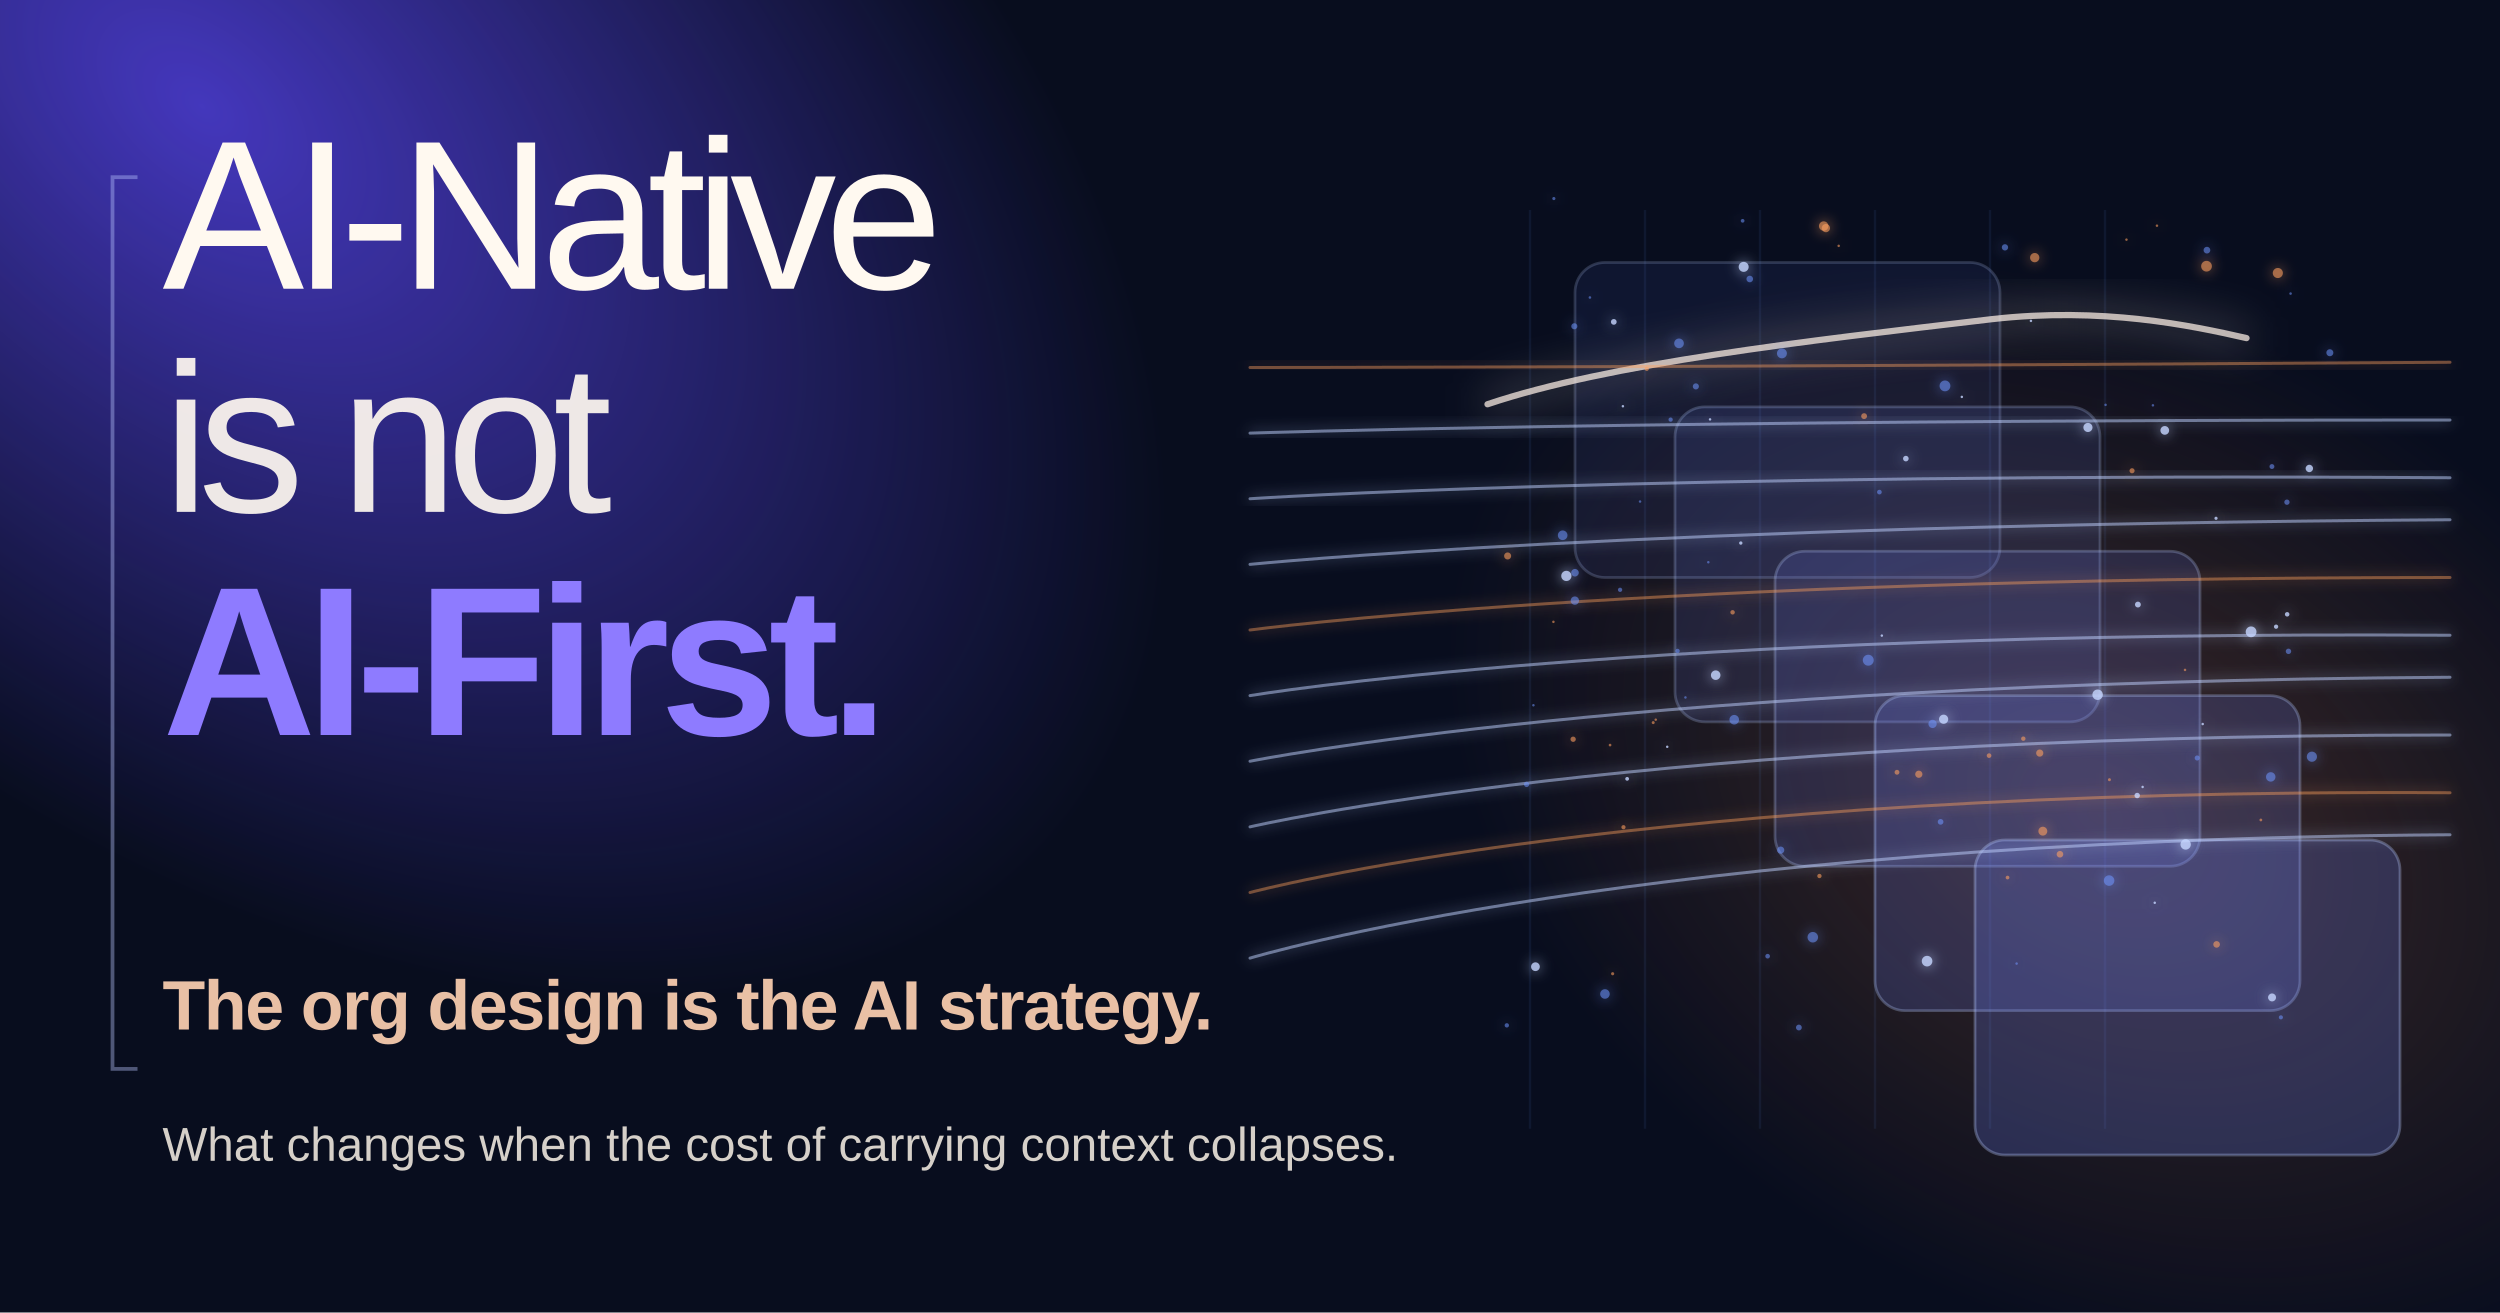
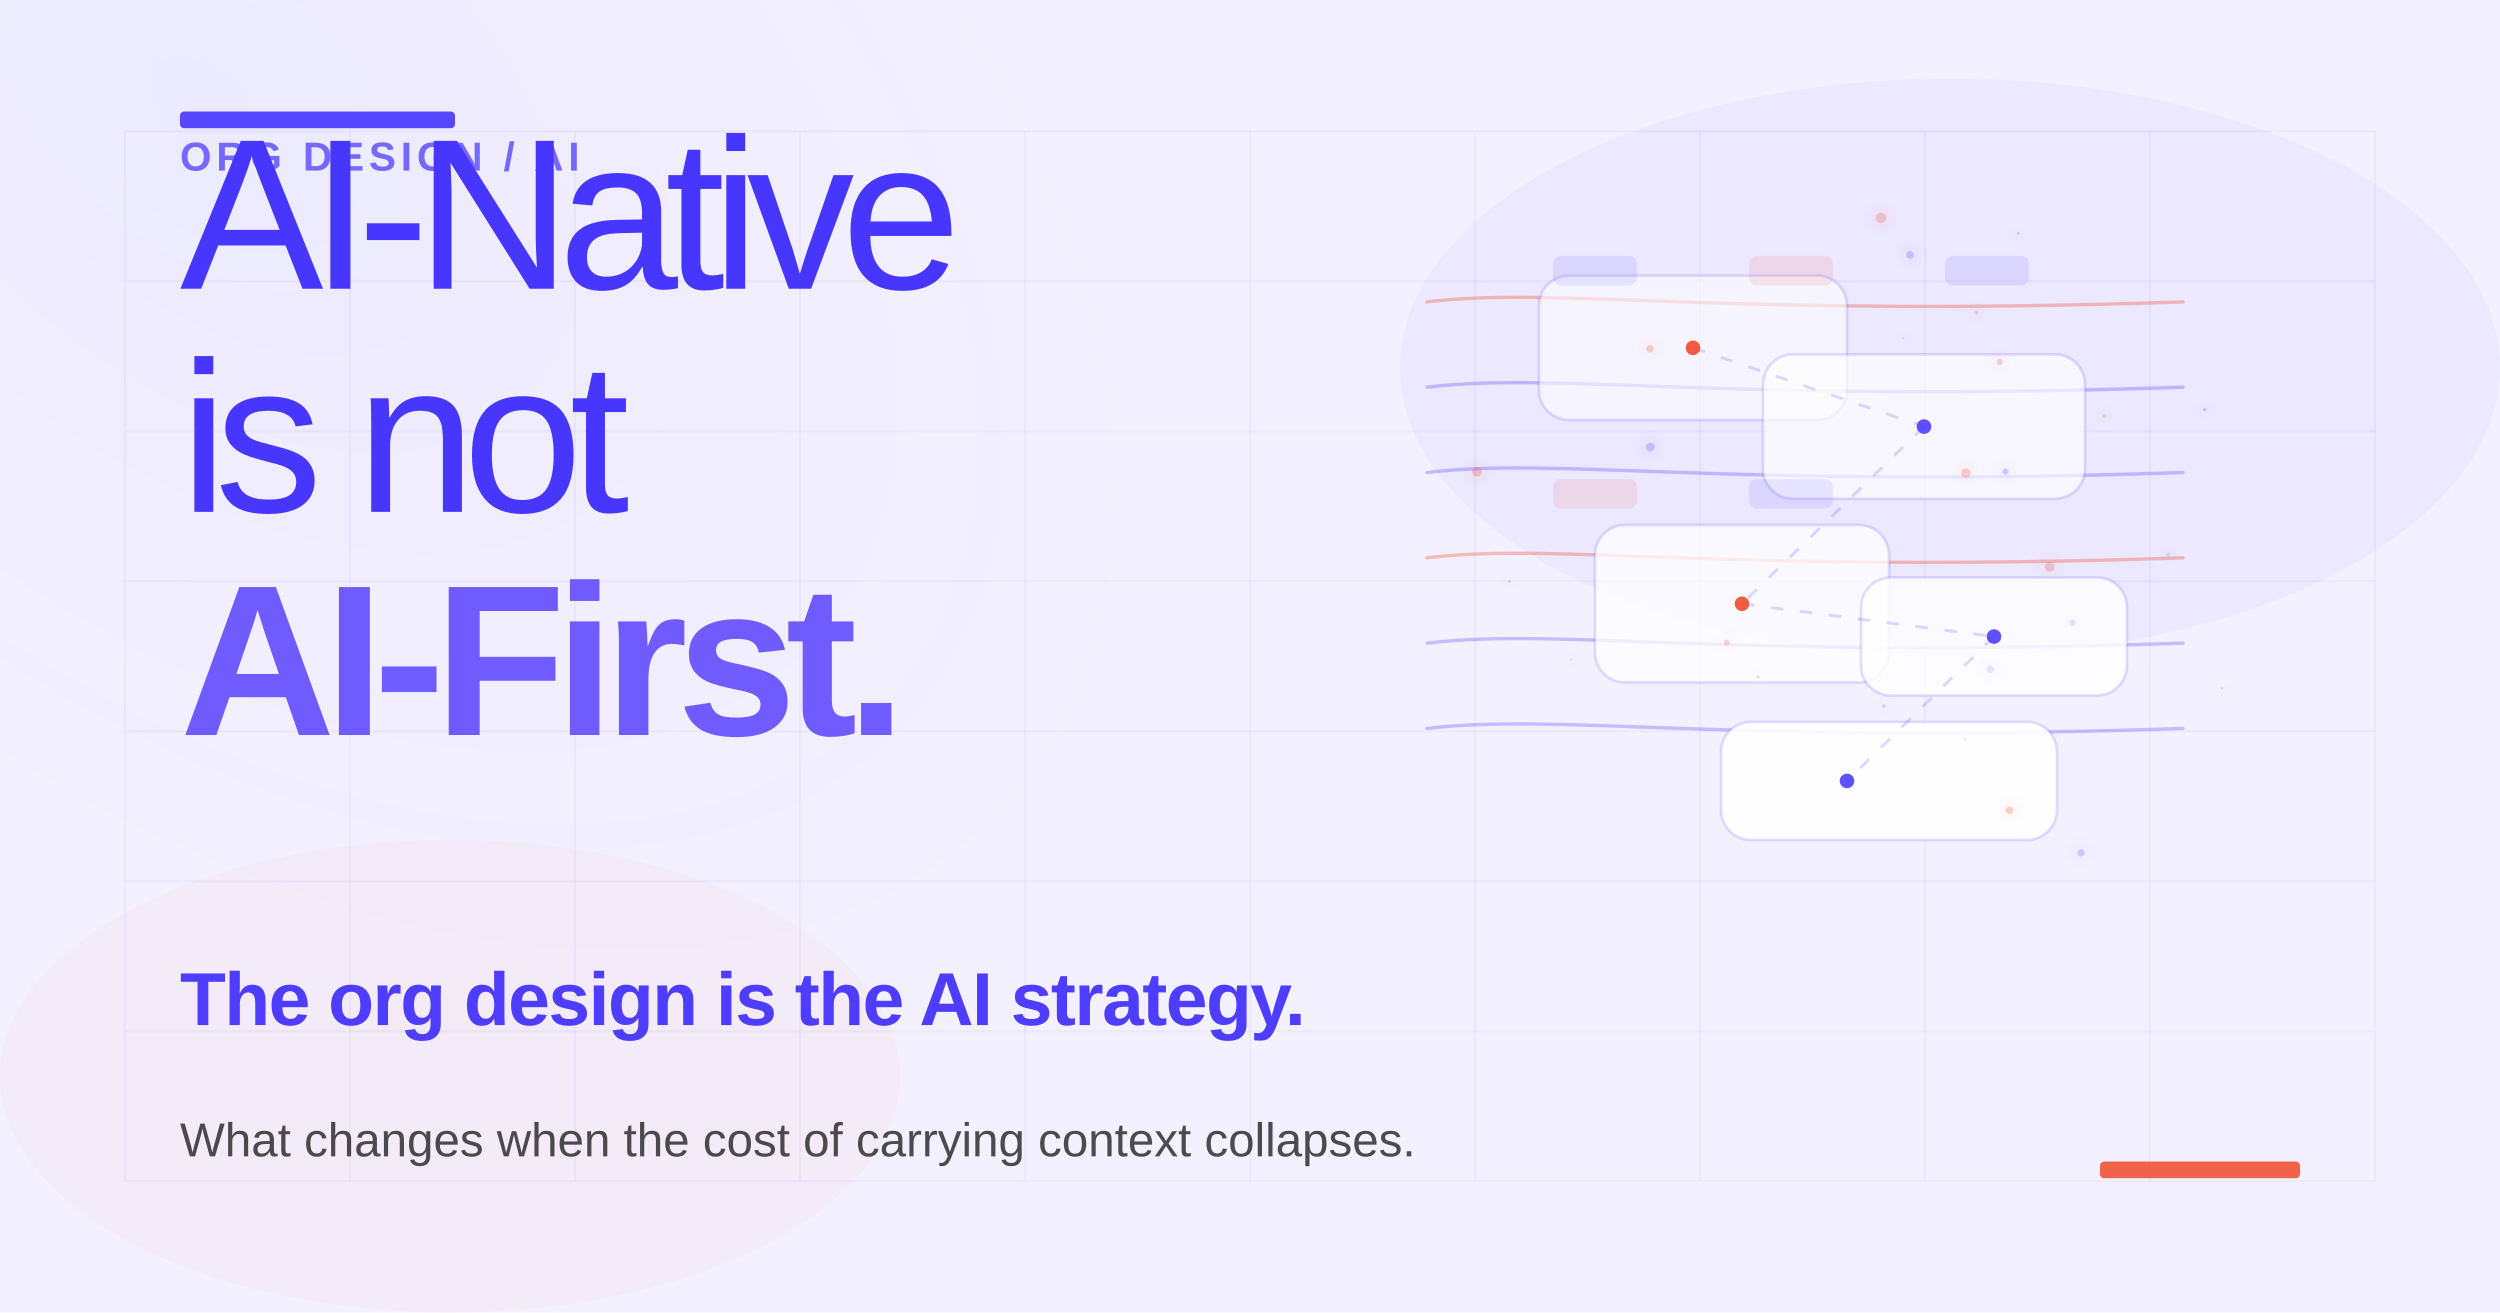
<svg xmlns="http://www.w3.org/2000/svg" width="1200" height="630" viewBox="0 0 1200 630" fill="none">
  <defs>
    <linearGradient id="bgGradient" x1="0" y1="0" x2="1200" y2="630">
-       <stop offset="0%" stop-color="#080D1E" />
-       <stop offset="42%" stop-color="#131D45" />
-       <stop offset="100%" stop-color="#090C18" />
+       <stop offset="0%" stop-color="#F3F1FF" />
+       <stop offset="42%" stop-color="#ECE8FF" />
+       <stop offset="100%" stop-color="#E6E1FF" />
    </linearGradient>
    <radialGradient id="violetGlow" cx="0" cy="0" r="1" gradientUnits="userSpaceOnUse" gradientTransform="translate(96 50.4) rotate(40) scale(540 327.6)">
-       <stop offset="0%" stop-color="#5D49FF" stop-opacity="0.9" />
-       <stop offset="100%" stop-color="#5D49FF" stop-opacity="0" />
+       <stop offset="0%" stop-color="#4736FE" stop-opacity="0.9" />
+       <stop offset="100%" stop-color="#4736FE" stop-opacity="0" />
    </radialGradient>
    <radialGradient id="emberGlow" cx="0" cy="0" r="1" gradientUnits="userSpaceOnUse" gradientTransform="translate(1008 390.6) rotate(210) scale(336 239.4)">
-       <stop offset="0%" stop-color="#F08A45" stop-opacity="0.65" />
-       <stop offset="100%" stop-color="#F08A45" stop-opacity="0" />
+       <stop offset="0%" stop-color="#EF4523" stop-opacity="0.65" />
+       <stop offset="100%" stop-color="#EF4523" stop-opacity="0" />
    </radialGradient>
    <filter id="softGlow" x="-40%" y="-40%" width="180%" height="180%">
      <feGaussianBlur stdDeviation="10" result="blur" />
      <feMerge>
        <feMergeNode in="blur" />
        <feMergeNode in="SourceGraphic" />
      </feMerge>
    </filter>
    <filter id="fineGlow" x="-30%" y="-30%" width="160%" height="160%">
      <feGaussianBlur stdDeviation="3" result="blur" />
      <feMerge>
        <feMergeNode in="blur" />
        <feMergeNode in="SourceGraphic" />
      </feMerge>
    </filter>
  </defs>
  <rect width="1200" height="630" fill="url(#bgGradient)" />
-   <rect width="1200" height="630" fill="url(#violetGlow)" opacity="0.78" />
-   <rect width="1200" height="630" fill="url(#emberGlow)" opacity="0.34" />
+   <rect width="1200" height="630" fill="url(#violetGlow)" opacity="0.04" />
+   <ellipse cx="936" cy="176.4" rx="264" ry="138.6" fill="rgba(71,54,254,0.05)" />
+   <ellipse cx="216" cy="516.6" rx="216" ry="113.4" fill="rgba(239,69,35,0.035)" />
  <g>
-     <line x1="734.4" y1="100.8" x2="734.4" y2="541.8" stroke="rgba(112,150,255,0.08)" stroke-width="1.08" />
-     <line x1="789.6" y1="100.8" x2="789.6" y2="541.8" stroke="rgba(112,150,255,0.08)" stroke-width="1.08" />
-     <line x1="844.8" y1="100.8" x2="844.8" y2="541.8" stroke="rgba(112,150,255,0.08)" stroke-width="1.08" />
-     <line x1="900" y1="100.8" x2="900" y2="541.8" stroke="rgba(112,150,255,0.08)" stroke-width="1.08" />
-     <line x1="955.2" y1="100.8" x2="955.2" y2="541.8" stroke="rgba(112,150,255,0.08)" stroke-width="1.08" />
-     <line x1="1010.4" y1="100.8" x2="1010.4" y2="541.8" stroke="rgba(112,150,255,0.08)" stroke-width="1.08" />
-     <rect x="756" y="126" width="204" height="151.2" rx="14.4" fill="rgba(110,132,255,0.08)" stroke="rgba(185,205,255,0.2)" stroke-width="1.32" />
-     <rect x="804" y="195.3" width="204" height="151.2" rx="14.4" fill="rgba(110,132,255,0.115)" stroke="rgba(185,205,255,0.23)" stroke-width="1.32" />
-     <rect x="852" y="264.6" width="204" height="151.2" rx="14.4" fill="rgba(110,132,255,0.15)" stroke="rgba(185,205,255,0.26)" stroke-width="1.32" />
-     <rect x="900" y="333.9" width="204" height="151.2" rx="14.4" fill="rgba(110,132,255,0.185)" stroke="rgba(185,205,255,0.29)" stroke-width="1.32" />
-     <rect x="948" y="403.2" width="204" height="151.2" rx="14.4" fill="rgba(110,132,255,0.22)" stroke="rgba(185,205,255,0.32)" stroke-width="1.32" />
-     <path d="M 714 194.04              C 772.32 174.384, 866.16 163.8, 955.92 153.216              C 1008.96 147.168, 1051.8 156.24, 1078.32 162.288" stroke="rgba(255,242,232,0.72)" stroke-width="3" stroke-linecap="round" fill="none" filter="url(#softGlow)" />
-     <path d="M 600 176.4 C 600 176.4, 786.6 176.4, 1176 173.88" stroke="rgba(255,161,97,0.42)" stroke-width="1.44" stroke-linecap="round" fill="none" filter="url(#fineGlow)" />
-     <path d="M 600 207.9 C 600 207.9, 786.6 201.6, 1176 201.6" stroke="rgba(192,213,255,0.5)" stroke-width="1.44" stroke-linecap="round" fill="none" filter="url(#fineGlow)" />
-     <path d="M 600 239.4 C 600 239.4, 786.6 226.8, 1176 229.32" stroke="rgba(192,213,255,0.5)" stroke-width="1.44" stroke-linecap="round" fill="none" filter="url(#fineGlow)" />
-     <path d="M 600 270.9 C 600 270.9, 786.6 252, 1176 249.48" stroke="rgba(192,213,255,0.5)" stroke-width="1.44" stroke-linecap="round" fill="none" filter="url(#fineGlow)" />
-     <path d="M 600 302.4 C 600 302.4, 786.6 277.2, 1176 277.2" stroke="rgba(255,161,97,0.42)" stroke-width="1.44" stroke-linecap="round" fill="none" filter="url(#fineGlow)" />
-     <path d="M 600 333.9 C 600 333.9, 786.6 302.4, 1176 304.92" stroke="rgba(192,213,255,0.5)" stroke-width="1.44" stroke-linecap="round" fill="none" filter="url(#fineGlow)" />
-     <path d="M 600 365.4 C 600 365.4, 786.6 327.6, 1176 325.08" stroke="rgba(192,213,255,0.5)" stroke-width="1.44" stroke-linecap="round" fill="none" filter="url(#fineGlow)" />
-     <path d="M 600 396.9 C 600 396.9, 786.6 352.8, 1176 352.8" stroke="rgba(192,213,255,0.5)" stroke-width="1.44" stroke-linecap="round" fill="none" filter="url(#fineGlow)" />
-     <path d="M 600 428.4 C 600 428.4, 786.6 378, 1176 380.52" stroke="rgba(255,161,97,0.42)" stroke-width="1.44" stroke-linecap="round" fill="none" filter="url(#fineGlow)" />
-     <path d="M 600 459.9 C 600 459.9, 786.6 403.2, 1176 400.68" stroke="rgba(192,213,255,0.5)" stroke-width="1.44" stroke-linecap="round" fill="none" filter="url(#fineGlow)" />
+     <line x1="60" y1="63" x2="60" y2="567" stroke="rgba(71,54,254,0.05)" stroke-width="1" />
+     <line x1="168" y1="63" x2="168" y2="567" stroke="rgba(71,54,254,0.05)" stroke-width="1" />
+     <line x1="276" y1="63" x2="276" y2="567" stroke="rgba(71,54,254,0.05)" stroke-width="1" />
+     <line x1="384" y1="63" x2="384" y2="567" stroke="rgba(71,54,254,0.05)" stroke-width="1" />
+     <line x1="492" y1="63" x2="492" y2="567" stroke="rgba(71,54,254,0.05)" stroke-width="1" />
+     <line x1="600" y1="63" x2="600" y2="567" stroke="rgba(71,54,254,0.05)" stroke-width="1" />
+     <line x1="708" y1="63" x2="708" y2="567" stroke="rgba(71,54,254,0.05)" stroke-width="1" />
+     <line x1="816" y1="63" x2="816" y2="567" stroke="rgba(71,54,254,0.05)" stroke-width="1" />
+     <line x1="924" y1="63" x2="924" y2="567" stroke="rgba(71,54,254,0.05)" stroke-width="1" />
+     <line x1="1032" y1="63" x2="1032" y2="567" stroke="rgba(71,54,254,0.05)" stroke-width="1" />
+     <line x1="1140" y1="63" x2="1140" y2="567" stroke="rgba(71,54,254,0.05)" stroke-width="1" />
+     <line x1="60" y1="63" x2="1140" y2="63" stroke="rgba(71,54,254,0.05)" stroke-width="1" />
+     <line x1="60" y1="135" x2="1140" y2="135" stroke="rgba(71,54,254,0.05)" stroke-width="1" />
+     <line x1="60" y1="207" x2="1140" y2="207" stroke="rgba(71,54,254,0.05)" stroke-width="1" />
+     <line x1="60" y1="279" x2="1140" y2="279" stroke="rgba(71,54,254,0.05)" stroke-width="1" />
+     <line x1="60" y1="351" x2="1140" y2="351" stroke="rgba(71,54,254,0.05)" stroke-width="1" />
+     <line x1="60" y1="423" x2="1140" y2="423" stroke="rgba(71,54,254,0.05)" stroke-width="1" />
+     <line x1="60" y1="495" x2="1140" y2="495" stroke="rgba(71,54,254,0.05)" stroke-width="1" />
+     <line x1="60" y1="567" x2="1140" y2="567" stroke="rgba(71,54,254,0.05)" stroke-width="1" />
+   </g>
+   <rect x="86.4" y="53.55" width="132" height="8" rx="2" fill="rgba(71,54,254,0.9)" />
+   <rect x="1008" y="557.55" width="96" height="8" rx="2" fill="rgba(239,69,35,0.82)" />
+   <g>
+     <path d="M 684.96 144.9 C 748.8 137.34, 826.08 152.46, 1047.84 144.9" stroke="rgba(239,69,35,0.32)" stroke-width="1.62" fill="none" stroke-linecap="round" />
+     <path d="M 684.96 185.85 C 748.8 178.29, 826.08 193.41, 1047.84 185.85" stroke="rgba(71,54,254,0.28)" stroke-width="1.62" fill="none" stroke-linecap="round" />
+     <path d="M 684.96 226.8 C 748.8 219.24, 826.08 234.36, 1047.84 226.8" stroke="rgba(71,54,254,0.28)" stroke-width="1.62" fill="none" stroke-linecap="round" />
+     <path d="M 684.96 267.75 C 748.8 260.19, 826.08 275.31, 1047.84 267.75" stroke="rgba(239,69,35,0.32)" stroke-width="1.62" fill="none" stroke-linecap="round" />
+     <path d="M 684.96 308.7 C 748.8 301.14, 826.08 316.26, 1047.84 308.7" stroke="rgba(71,54,254,0.28)" stroke-width="1.62" fill="none" stroke-linecap="round" />
+     <path d="M 684.96 349.65 C 748.8 342.09, 826.08 357.21, 1047.84 349.65" stroke="rgba(71,54,254,0.28)" stroke-width="1.62" fill="none" stroke-linecap="round" />
+     <rect x="738.72" y="132.3" width="147.84" height="69.3" rx="14.4" fill="rgba(255,255,255,0.56)" stroke="rgba(71,54,254,0.16)" stroke-width="1.32" />
+     <rect x="846.24" y="170.1" width="154.56" height="69.3" rx="14.4" fill="rgba(255,255,255,0.66)" stroke="rgba(71,54,254,0.16)" stroke-width="1.32" />
+     <rect x="765.6" y="252" width="141.12" height="75.6" rx="14.4" fill="rgba(255,255,255,0.74)" stroke="rgba(71,54,254,0.16)" stroke-width="1.32" />
+     <rect x="893.28" y="277.2" width="127.68" height="56.7" rx="14.4" fill="rgba(255,255,255,0.82)" stroke="rgba(71,54,254,0.16)" stroke-width="1.32" />
+     <rect x="826.08" y="346.5" width="161.28" height="56.7" rx="14.4" fill="rgba(255,255,255,0.9)" stroke="rgba(71,54,254,0.16)" stroke-width="1.32" />
+     <rect x="745.44" y="122.85" width="40.32" height="14.175" rx="3.78" fill="rgba(71,54,254,0.1)" />
+     <rect x="839.52" y="122.85" width="40.32" height="14.175" rx="3.78" fill="rgba(239,69,35,0.1)" />
+     <rect x="933.6" y="122.85" width="40.32" height="14.175" rx="3.78" fill="rgba(71,54,254,0.1)" />
+     <rect x="745.44" y="229.95" width="40.32" height="14.175" rx="3.78" fill="rgba(239,69,35,0.1)" />
+     <rect x="839.52" y="229.95" width="40.32" height="14.175" rx="3.78" fill="rgba(71,54,254,0.1)" />
+     <path d="M 812.64 166.95 L 923.52 204.75" stroke="rgba(71,54,254,0.18)" stroke-width="1.44" stroke-dasharray="6 8" fill="none" />
+     <circle cx="812.64" cy="166.95" r="3.5" fill="rgba(239,69,35,0.86)" />
+     <path d="M 923.52 204.75 L 836.16 289.8" stroke="rgba(71,54,254,0.18)" stroke-width="1.44" stroke-dasharray="6 8" fill="none" />
+     <circle cx="923.52" cy="204.75" r="3.5" fill="rgba(71,54,254,0.86)" />
+     <path d="M 836.16 289.8 L 957.12 305.55" stroke="rgba(71,54,254,0.18)" stroke-width="1.44" stroke-dasharray="6 8" fill="none" />
+     <circle cx="836.16" cy="289.8" r="3.5" fill="rgba(239,69,35,0.86)" />
+     <path d="M 957.12 305.55 L 886.56 374.85" stroke="rgba(71,54,254,0.18)" stroke-width="1.44" stroke-dasharray="6 8" fill="none" />
+     <circle cx="957.12" cy="305.55" r="3.5" fill="rgba(71,54,254,0.86)" />
+     <circle cx="886.56" cy="374.85" r="3.5" fill="rgba(71,54,254,0.86)" />
    <g filter="url(#fineGlow)">
-       <circle cx="736.04" cy="338.52" r="0.60" fill="rgba(112,150,255,0.54)" />
-       <circle cx="1085.21" cy="393.59" r="0.67" fill="rgba(255,161,97,0.58)" />
-       <circle cx="873.33" cy="420.48" r="1.04" fill="rgba(255,161,97,0.58)" />
-       <circle cx="902.11" cy="236.21" r="1.13" fill="rgba(112,150,255,0.54)" />
-       <circle cx="1002.21" cy="205.18" r="2.19" fill="rgba(197,214,255,0.8)" />
-       <circle cx="854.73" cy="408.06" r="1.73" fill="rgba(112,150,255,0.54)" />
-       <circle cx="941.68" cy="190.51" r="0.60" fill="rgba(197,214,255,0.8)" />
-       <circle cx="1006.86" cy="333.47" r="2.51" fill="rgba(197,214,255,0.8)" />
-       <circle cx="954.75" cy="362.70" r="1.12" fill="rgba(255,161,97,0.58)" />
-       <circle cx="976.66" cy="123.66" r="2.23" fill="rgba(255,161,97,0.58)" />
-       <circle cx="1063.69" cy="248.78" r="0.77" fill="rgba(197,214,255,0.8)" />
-       <circle cx="732.77" cy="376.52" r="1.27" fill="rgba(112,150,255,0.54)" />
-       <circle cx="836.46" cy="105.99" r="0.89" fill="rgba(112,150,255,0.54)" />
-       <circle cx="974.85" cy="154.02" r="0.60" fill="rgba(197,214,255,0.8)" />
-       <circle cx="1092.52" cy="300.81" r="1.03" fill="rgba(197,214,255,0.8)" />
-       <circle cx="723.66" cy="266.86" r="1.70" fill="rgba(255,161,97,0.58)" />
-       <circle cx="870.14" cy="449.87" r="2.53" fill="rgba(112,150,255,0.54)" />
-       <circle cx="770.37" cy="477.11" r="2.30" fill="rgba(112,150,255,0.54)" />
-       <circle cx="755.68" cy="156.61" r="1.47" fill="rgba(112,150,255,0.54)" />
-       <circle cx="896.77" cy="316.90" r="2.63" fill="rgba(112,150,255,0.54)" />
-       <circle cx="779.27" cy="397.06" r="1.01" fill="rgba(255,161,97,0.58)" />
-       <circle cx="1048.81" cy="321.56" r="0.60" fill="rgba(255,161,97,0.58)" />
-       <circle cx="962.38" cy="118.73" r="1.52" fill="rgba(112,150,255,0.54)" />
-       <circle cx="839.88" cy="133.92" r="1.59" fill="rgba(112,150,255,0.54)" />
-       <circle cx="925.00" cy="461.35" r="2.55" fill="rgba(197,214,255,0.8)" />
-       <circle cx="1012.53" cy="374.26" r="0.72" fill="rgba(255,161,97,0.58)" />
-       <circle cx="1059.33" cy="120.08" r="1.62" fill="rgba(112,150,255,0.54)" />
-       <circle cx="801.90" cy="201.41" r="1.03" fill="rgba(112,150,255,0.54)" />
-       <circle cx="1034.28" cy="433.33" r="0.60" fill="rgba(197,214,255,0.8)" />
-       <circle cx="1098.47" cy="312.64" r="1.31" fill="rgba(112,150,255,0.54)" />
-       <circle cx="903.28" cy="305.09" r="0.60" fill="rgba(197,214,255,0.8)" />
-       <circle cx="745.85" cy="95.31" r="0.76" fill="rgba(112,150,255,0.54)" />
-       <circle cx="781.03" cy="373.84" r="0.91" fill="rgba(197,214,255,0.8)" />
-       <circle cx="772.83" cy="357.64" r="0.65" fill="rgba(255,161,97,0.58)" />
-       <circle cx="1089.95" cy="372.92" r="2.27" fill="rgba(112,150,255,0.54)" />
-       <circle cx="931.48" cy="394.49" r="1.37" fill="rgba(112,150,255,0.54)" />
-       <circle cx="1057.30" cy="347.54" r="0.60" fill="rgba(197,214,255,0.8)" />
-       <circle cx="737.01" cy="464.02" r="2.10" fill="rgba(197,214,255,0.8)" />
-       <circle cx="750.08" cy="256.93" r="2.31" fill="rgba(112,150,255,0.54)" />
-       <circle cx="755.93" cy="288.30" r="2.00" fill="rgba(112,150,255,0.54)" />
-       <circle cx="814.01" cy="185.47" r="1.47" fill="rgba(112,150,255,0.54)" />
-       <circle cx="793.54" cy="346.85" r="0.72" fill="rgba(255,161,97,0.58)" />
-       <circle cx="979.07" cy="361.48" r="1.73" fill="rgba(255,161,97,0.58)" />
-       <circle cx="1010.67" cy="194.33" r="0.60" fill="rgba(112,150,255,0.54)" />
-       <circle cx="1094.83" cy="488.33" r="0.99" fill="rgba(112,150,255,0.54)" />
-       <circle cx="1054.67" cy="363.83" r="1.23" fill="rgba(112,150,255,0.54)" />
-       <circle cx="755.99" cy="274.91" r="1.82" fill="rgba(112,150,255,0.54)" />
-       <circle cx="1108.48" cy="224.86" r="1.78" fill="rgba(197,214,255,0.8)" />
-       <circle cx="1023.39" cy="225.96" r="1.23" fill="rgba(255,161,97,0.58)" />
-       <circle cx="967.98" cy="462.52" r="0.60" fill="rgba(112,150,255,0.54)" />
-       <circle cx="1090.53" cy="223.94" r="1.18" fill="rgba(112,150,255,0.54)" />
-       <circle cx="794.75" cy="345.45" r="0.60" fill="rgba(255,161,97,0.58)" />
-       <circle cx="774.62" cy="154.51" r="1.38" fill="rgba(197,214,255,0.8)" />
-       <circle cx="831.64" cy="293.91" r="1.07" fill="rgba(255,161,97,0.58)" />
-       <circle cx="894.77" cy="199.74" r="1.41" fill="rgba(255,161,97,0.58)" />
-       <circle cx="971.19" cy="354.56" r="1.06" fill="rgba(255,161,97,0.58)" />
-       <circle cx="836.96" cy="128.10" r="2.40" fill="rgba(197,214,255,0.8)" />
-       <circle cx="1099.48" cy="140.92" r="0.62" fill="rgba(112,150,255,0.54)" />
-       <circle cx="875.36" cy="108.50" r="2.26" fill="rgba(255,161,97,0.58)" />
-       <circle cx="1118.33" cy="169.31" r="1.69" fill="rgba(112,150,255,0.54)" />
-       <circle cx="774.07" cy="467.39" r="0.76" fill="rgba(255,161,97,0.58)" />
-       <circle cx="745.64" cy="298.48" r="0.60" fill="rgba(255,161,97,0.58)" />
-       <circle cx="835.58" cy="260.66" r="0.81" fill="rgba(197,214,255,0.8)" />
-       <circle cx="755.11" cy="354.84" r="1.28" fill="rgba(255,161,97,0.58)" />
-       <circle cx="751.85" cy="276.44" r="2.46" fill="rgba(197,214,255,0.8)" />
-       <circle cx="1097.84" cy="294.87" r="1.09" fill="rgba(197,214,255,0.8)" />
-       <circle cx="1063.97" cy="453.31" r="1.59" fill="rgba(255,161,97,0.58)" />
-       <circle cx="863.46" cy="493.21" r="1.40" fill="rgba(112,150,255,0.54)" />
-       <circle cx="787.23" cy="240.74" r="0.60" fill="rgba(112,150,255,0.54)" />
-       <circle cx="1097.73" cy="241.05" r="1.28" fill="rgba(112,150,255,0.54)" />
-       <circle cx="1025.85" cy="381.85" r="1.31" fill="rgba(197,214,255,0.8)" />
-       <circle cx="823.53" cy="324.08" r="2.29" fill="rgba(197,214,255,0.8)" />
-       <circle cx="832.43" cy="345.47" r="2.30" fill="rgba(112,150,255,0.54)" />
-       <circle cx="1026.19" cy="290.19" r="1.41" fill="rgba(197,214,255,0.8)" />
-       <circle cx="1033.40" cy="194.56" r="0.60" fill="rgba(112,150,255,0.54)" />
-       <circle cx="910.56" cy="370.69" r="1.17" fill="rgba(255,161,97,0.58)" />
-       <circle cx="1020.70" cy="115.03" r="0.60" fill="rgba(255,161,97,0.58)" />
-       <circle cx="1049.11" cy="405.33" r="2.49" fill="rgba(197,214,255,0.8)" />
-       <circle cx="1035.34" cy="108.33" r="0.60" fill="rgba(255,161,97,0.58)" />
-       <circle cx="855.32" cy="169.62" r="2.38" fill="rgba(112,150,255,0.54)" />
-       <circle cx="723.27" cy="492.17" r="1.05" fill="rgba(112,150,255,0.54)" />
-       <circle cx="1028.46" cy="377.74" r="0.60" fill="rgba(197,214,255,0.8)" />
-       <circle cx="763.16" cy="142.80" r="0.62" fill="rgba(112,150,255,0.54)" />
-       <circle cx="1059.13" cy="127.78" r="2.58" fill="rgba(255,161,97,0.58)" />
-       <circle cx="805.93" cy="164.81" r="2.32" fill="rgba(112,150,255,0.54)" />
-       <circle cx="1080.52" cy="303.28" r="2.59" fill="rgba(197,214,255,0.8)" />
-       <circle cx="927.63" cy="347.48" r="1.98" fill="rgba(112,150,255,0.54)" />
-       <circle cx="1090.58" cy="478.77" r="1.91" fill="rgba(197,214,255,0.8)" />
-       <circle cx="914.81" cy="220.13" r="1.35" fill="rgba(197,214,255,0.8)" />
-       <circle cx="980.56" cy="398.96" r="2.13" fill="rgba(255,161,97,0.58)" />
-       <circle cx="933.59" cy="185.23" r="2.60" fill="rgba(112,150,255,0.54)" />
-       <circle cx="1109.71" cy="363.22" r="2.44" fill="rgba(112,150,255,0.54)" />
-       <circle cx="800.27" cy="358.46" r="0.60" fill="rgba(197,214,255,0.8)" />
-       <circle cx="819.99" cy="269.87" r="0.60" fill="rgba(112,150,255,0.54)" />
-       <circle cx="848.46" cy="458.98" r="1.12" fill="rgba(112,150,255,0.54)" />
-       <circle cx="988.78" cy="410.04" r="1.59" fill="rgba(255,161,97,0.58)" />
-       <circle cx="882.57" cy="118.01" r="0.60" fill="rgba(255,161,97,0.58)" />
-       <circle cx="1093.36" cy="131.05" r="2.43" fill="rgba(255,161,97,0.58)" />
-       <circle cx="809.01" cy="334.78" r="0.60" fill="rgba(112,150,255,0.54)" />
-       <circle cx="777.64" cy="283.11" r="1.03" fill="rgba(112,150,255,0.54)" />
-       <circle cx="1012.36" cy="422.68" r="2.53" fill="rgba(112,150,255,0.54)" />
-       <circle cx="932.94" cy="345.23" r="2.20" fill="rgba(197,214,255,0.8)" />
-       <circle cx="805.23" cy="312.45" r="1.05" fill="rgba(112,150,255,0.54)" />
-       <circle cx="778.99" cy="195.00" r="0.60" fill="rgba(197,214,255,0.8)" />
-       <circle cx="876.43" cy="109.49" r="1.98" fill="rgba(255,161,97,0.58)" />
-       <circle cx="1039.09" cy="206.59" r="2.09" fill="rgba(197,214,255,0.8)" />
-       <circle cx="963.62" cy="421.23" r="0.90" fill="rgba(255,161,97,0.58)" />
-       <circle cx="790.44" cy="177.03" r="1.03" fill="rgba(255,161,97,0.58)" />
-       <circle cx="921.03" cy="371.63" r="1.74" fill="rgba(255,161,97,0.58)" />
-       <circle cx="820.82" cy="201.31" r="0.60" fill="rgba(197,214,255,0.8)" />
+       <circle cx="1066.53" cy="330.43" r="0.60" fill="rgba(239,69,35,0.22)" />
+       <circle cx="1010.14" cy="199.72" r="0.89" fill="rgba(239,69,35,0.22)" />
+       <circle cx="791.91" cy="167.43" r="1.80" fill="rgba(239,69,35,0.22)" />
+       <circle cx="843.93" cy="324.95" r="0.60" fill="rgba(71,54,254,0.22)" />
+       <circle cx="916.80" cy="122.42" r="1.88" fill="rgba(71,54,254,0.22)" />
+       <circle cx="983.84" cy="272.12" r="2.31" fill="rgba(239,69,35,0.22)" />
+       <circle cx="998.86" cy="409.34" r="1.75" fill="rgba(71,54,254,0.22)" />
+       <circle cx="1040.78" cy="266.19" r="1.10" fill="rgba(71,54,254,0.12)" />
+       <circle cx="904.16" cy="338.92" r="0.78" fill="rgba(71,54,254,0.22)" />
+       <circle cx="955.32" cy="321.17" r="1.76" fill="rgba(71,54,254,0.12)" />
+       <circle cx="828.80" cy="308.42" r="1.37" fill="rgba(239,69,35,0.22)" />
+       <circle cx="1058.24" cy="196.61" r="0.82" fill="rgba(71,54,254,0.22)" />
+       <circle cx="792.12" cy="214.64" r="2.12" fill="rgba(71,54,254,0.22)" />
+       <circle cx="913.50" cy="162.35" r="0.60" fill="rgba(71,54,254,0.12)" />
+       <circle cx="948.64" cy="150.06" r="0.95" fill="rgba(239,69,35,0.22)" />
+       <circle cx="708.94" cy="226.47" r="2.34" fill="rgba(239,69,35,0.22)" />
+       <circle cx="724.44" cy="279.11" r="0.60" fill="rgba(71,54,254,0.22)" />
+       <circle cx="964.52" cy="388.94" r="1.89" fill="rgba(239,69,35,0.22)" />
+       <circle cx="994.88" cy="298.91" r="1.52" fill="rgba(71,54,254,0.12)" />
+       <circle cx="754.11" cy="316.62" r="0.63" fill="rgba(71,54,254,0.12)" />
+       <circle cx="902.88" cy="104.65" r="2.47" fill="rgba(239,69,35,0.22)" />
+       <circle cx="943.62" cy="227.02" r="2.27" fill="rgba(239,69,35,0.22)" />
+       <circle cx="968.74" cy="111.99" r="0.60" fill="rgba(71,54,254,0.22)" />
+       <circle cx="943.35" cy="354.74" r="0.60" fill="rgba(71,54,254,0.12)" />
+       <circle cx="959.85" cy="173.74" r="1.57" fill="rgba(239,69,35,0.22)" />
+       <circle cx="962.64" cy="226.37" r="1.46" fill="rgba(71,54,254,0.22)" />
    </g>
  </g>
  <g>
-     <path d="M 66 85.05 L 54 85.05 L 54 513.072 L 66 513.072" stroke="rgba(186,199,255,0.4)" stroke-width="1.8" fill="none" />
-     <text x="78" y="138.6" fill="#FFF9F0" opacity="1" font-size="102" font-family="Geist, 'Helvetica Neue', Arial, sans-serif" font-weight="500" letter-spacing="-0.055em">AI-Native</text>
-     <text x="78" y="245.7" fill="#FFF9F0" opacity="0.92" font-size="102" font-family="Geist, 'Helvetica Neue', Arial, sans-serif" font-weight="300" letter-spacing="-0.055em">is not</text>
-     <text x="78" y="352.8" fill="#8E7BFF" opacity="1" font-size="102" font-family="Geist, 'Helvetica Neue', Arial, sans-serif" font-weight="600" letter-spacing="-0.045em">AI-First.</text>
-     <text x="78" y="494.172" fill="#F2C7AB" opacity="0.96" font-size="33.6" font-family="Geist, 'Helvetica Neue', Arial, sans-serif" font-weight="700" letter-spacing="-0.02em">The org design is the AI strategy.</text>
-     <text x="78" y="557.172" fill="#ECE6DC" opacity="0.9" font-size="22.8" font-family="Geist, 'Helvetica Neue', Arial, sans-serif" font-weight="400">
-       <tspan x="78" dy="0">What changes when the cost of carrying context collapses.</tspan>
+     <text x="86.4" y="81.9" fill="rgba(71,54,254,0.72)" font-size="19.44" font-family="Geist, 'Helvetica Neue', Arial, sans-serif" font-weight="700" letter-spacing="0.12em">ORG DESIGN / AI</text>
+     <text x="86.4" y="138.6" fill="#4736FE" font-size="103.2" font-family="Geist, 'Helvetica Neue', Arial, sans-serif" font-weight="500" letter-spacing="-0.06em">AI-Native</text>
+     <text x="86.4" y="245.7" fill="#4736FE" font-size="103.2" font-family="Geist, 'Helvetica Neue', Arial, sans-serif" font-weight="300" letter-spacing="-0.06em">is not</text>
+     <text x="86.4" y="352.8" fill="#6F5BFF" font-size="103.2" font-family="Geist, 'Helvetica Neue', Arial, sans-serif" font-weight="700" letter-spacing="-0.05em">AI-First.</text>
+     <text x="86.4" y="492.03" fill="#4736FE" opacity="0.96" font-size="36" font-family="Geist, 'Helvetica Neue', Arial, sans-serif" font-weight="700" letter-spacing="-0.02em">The org design is the AI strategy.</text>
+     <text x="86.4" y="555.03" fill="#161616" opacity="0.76" font-size="22.8" font-family="Geist, 'Helvetica Neue', Arial, sans-serif" font-weight="500">
+       <tspan x="86.4" dy="0">What changes when the cost of carrying context collapses.</tspan>
    </text>
  </g>
</svg>
